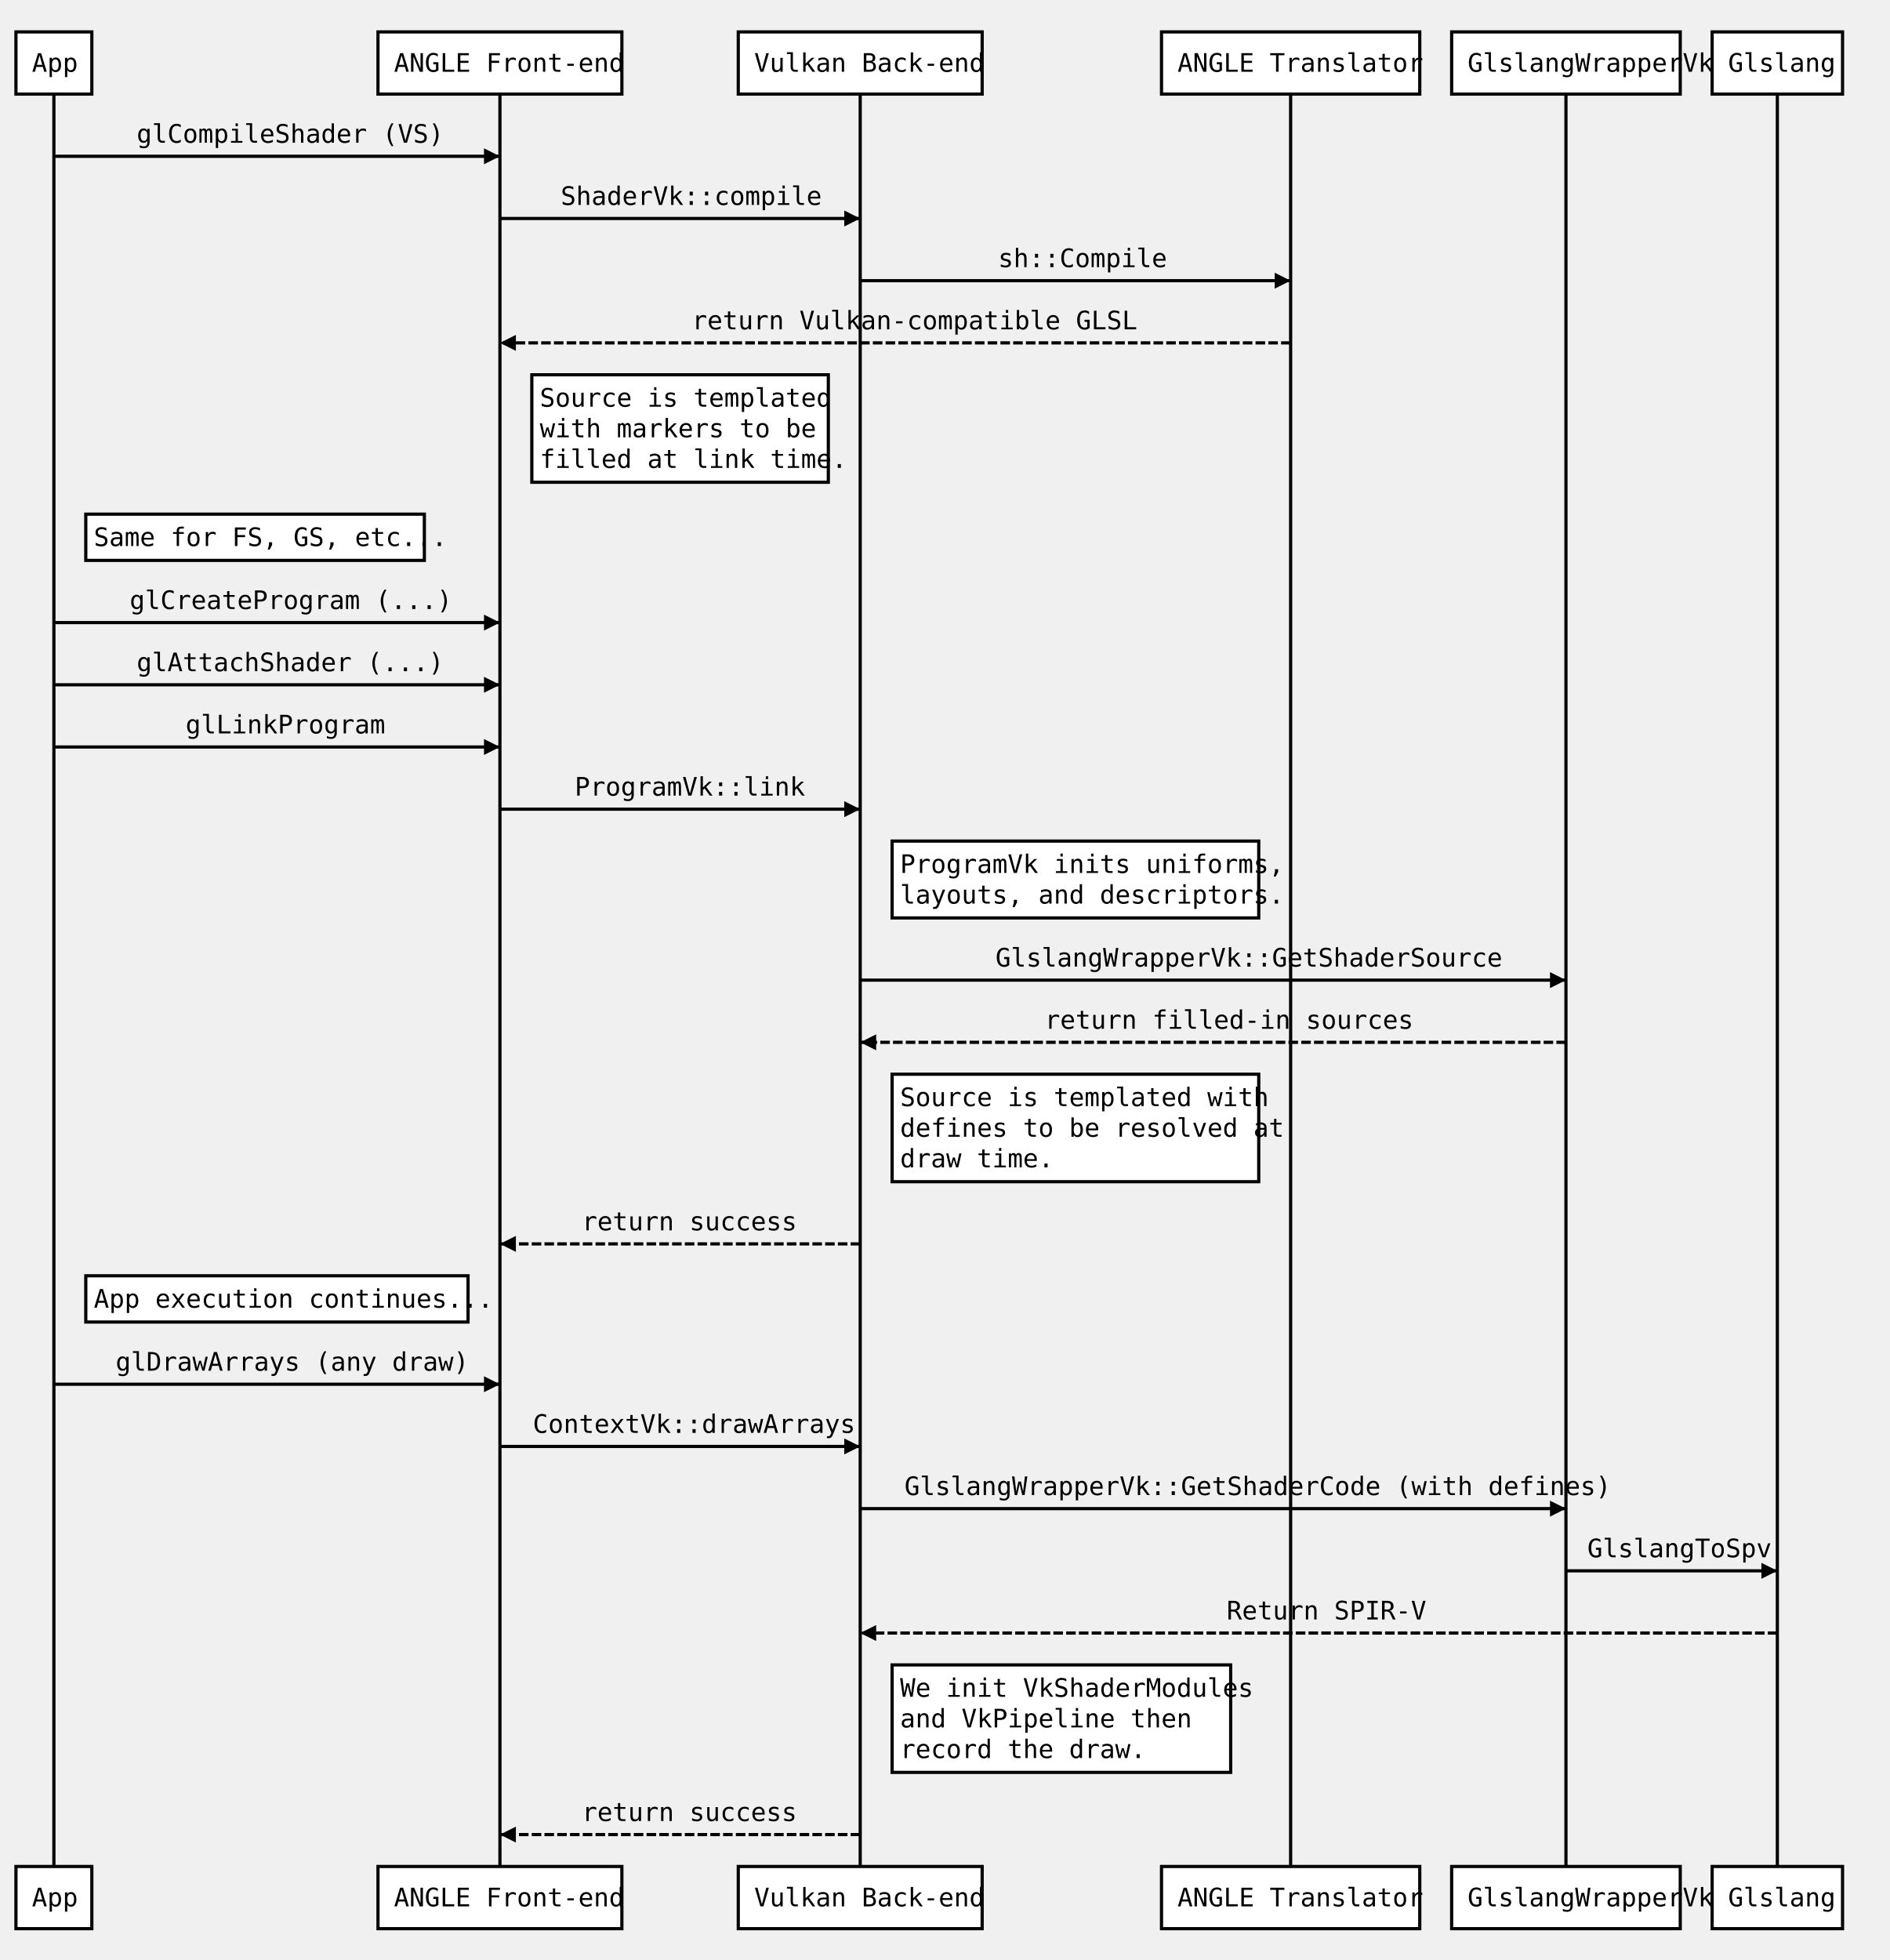
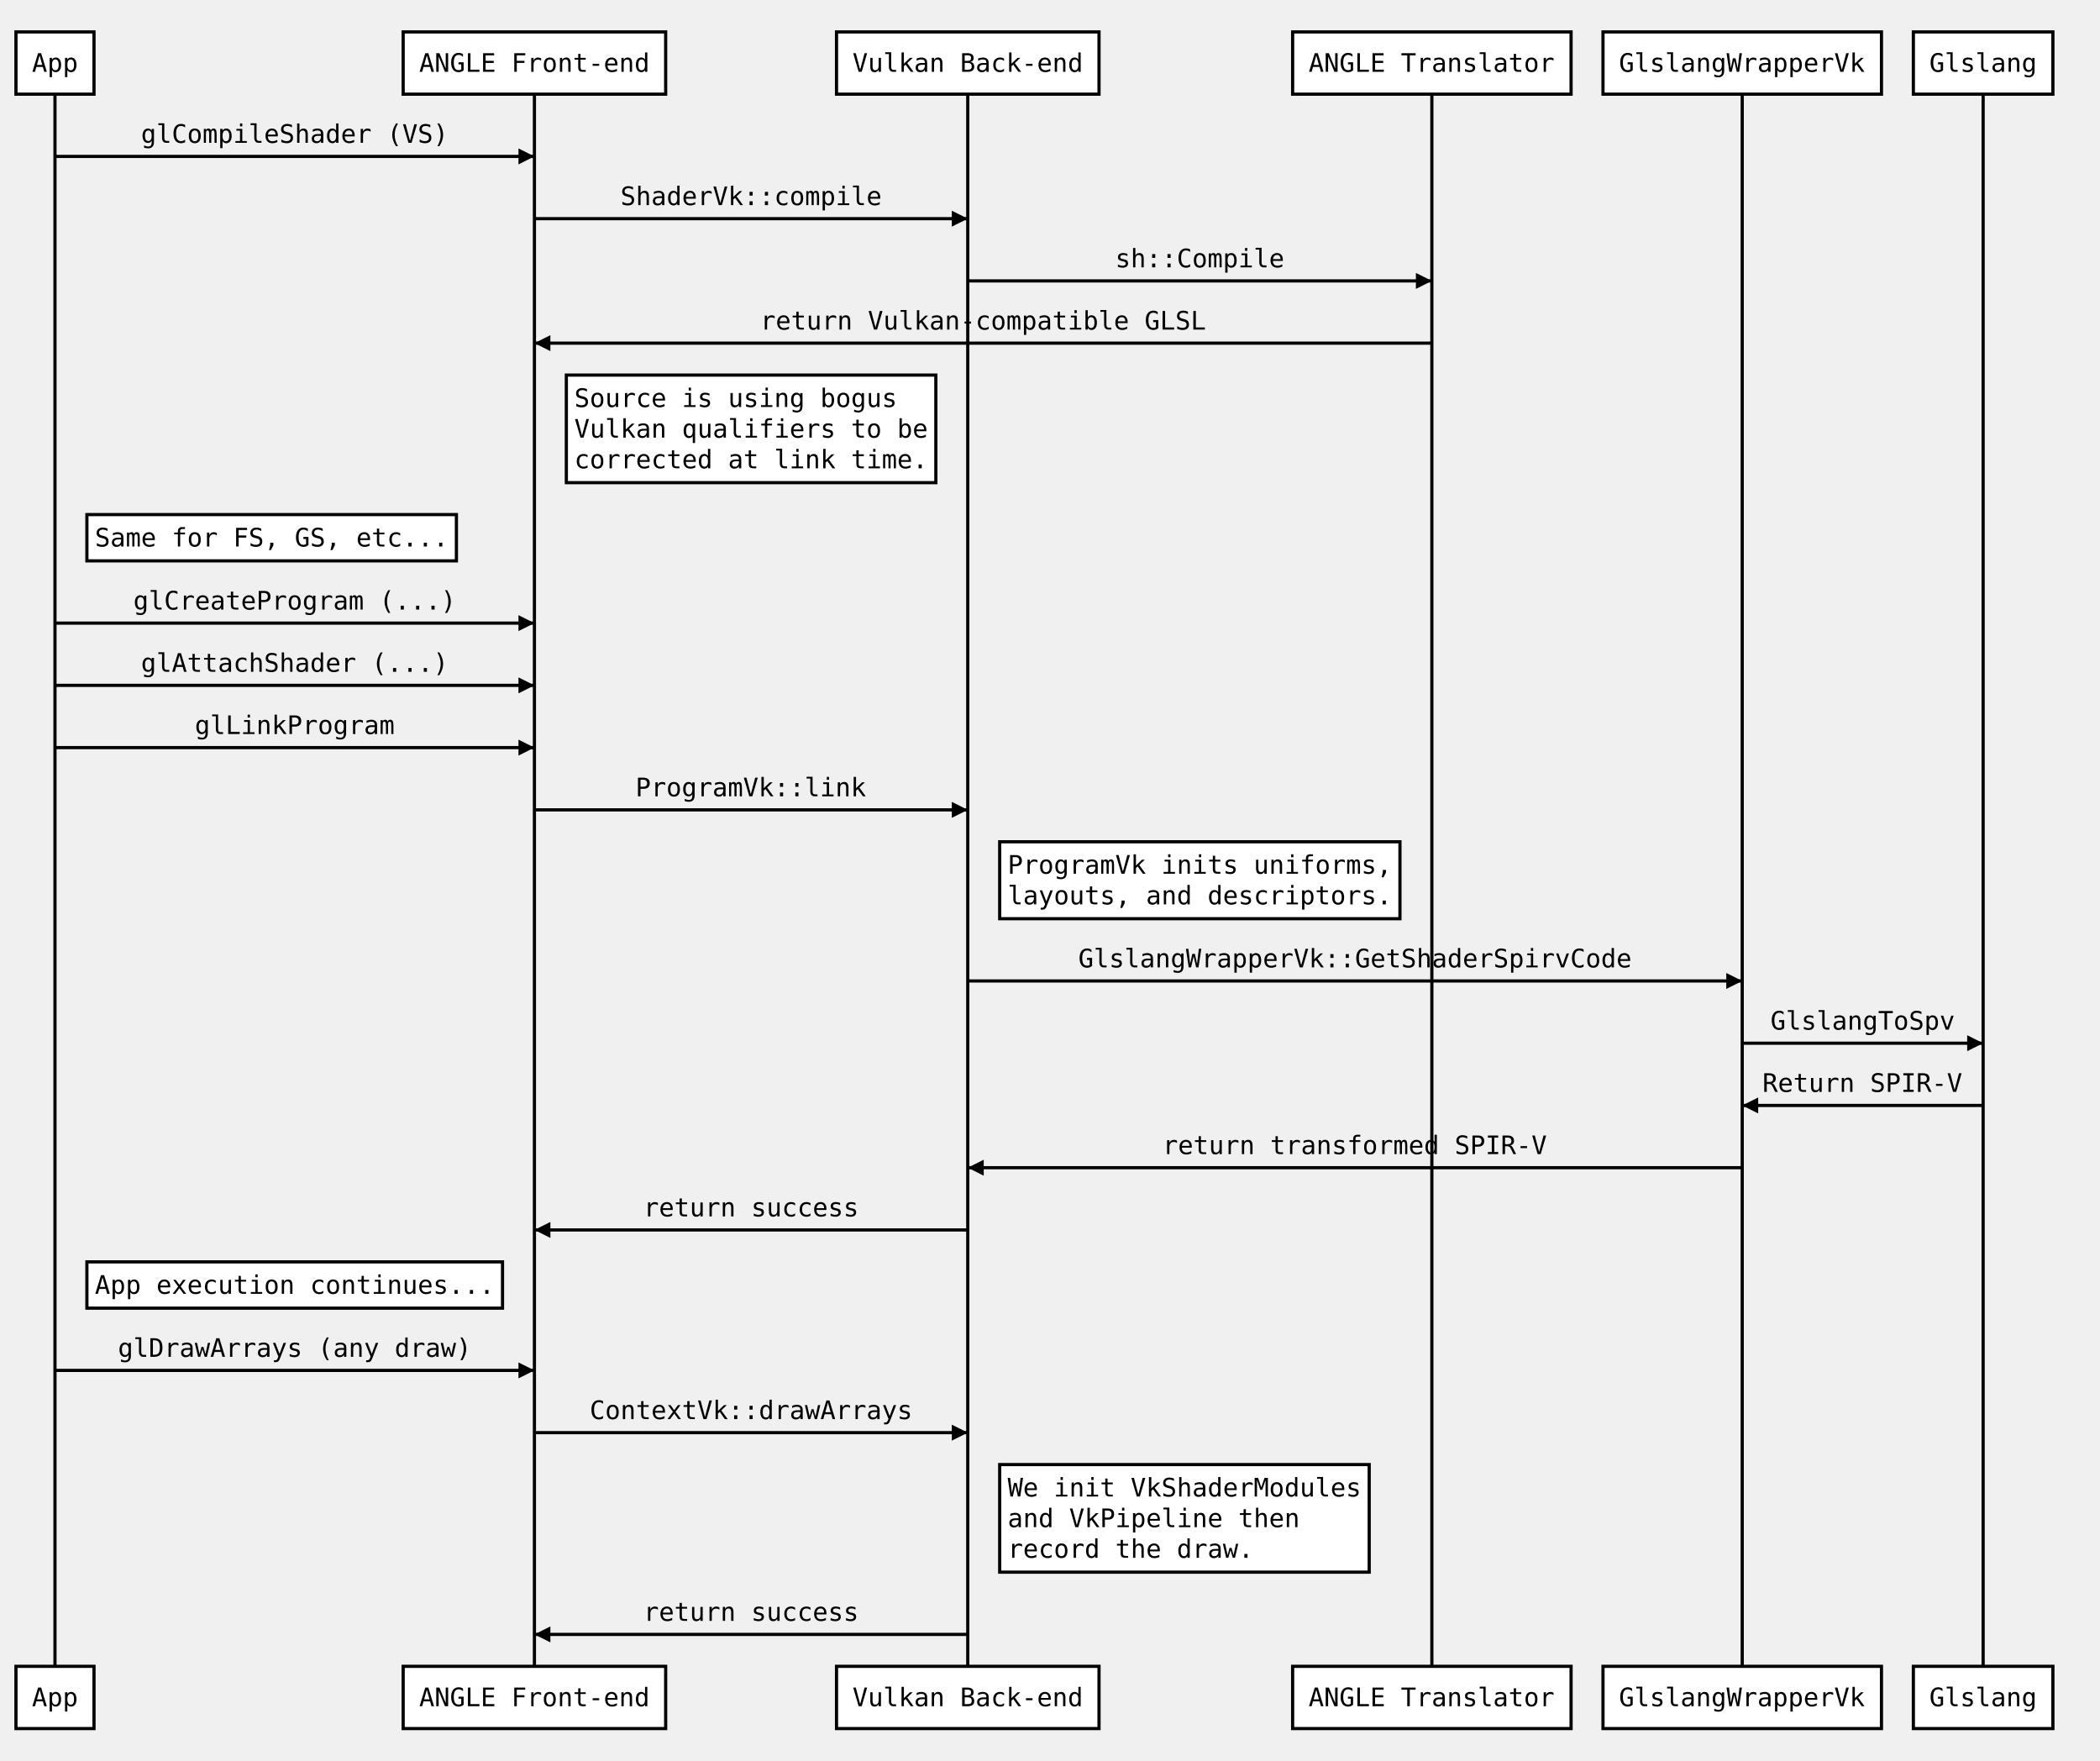
- <svg xmlns="http://www.w3.org/2000/svg" width="1185" height="1229">
+ <svg xmlns="http://www.w3.org/2000/svg" width="1316" height="1103">
  <source>participant App
participant "ANGLE Front-end"
participant "Vulkan Back-end"
participant "ANGLE Translator"
participant "GlslangWrapperVk"
participant "Glslang"

App-&gt;"ANGLE Front-end": glCompileShader (VS)
"ANGLE Front-end"-&gt;"Vulkan Back-end": ShaderVk::compile
"Vulkan Back-end"-&gt;"ANGLE Translator": sh::Compile
- "ANGLE Translator"--&gt;"ANGLE Front-end": return Vulkan-compatible GLSL
- 
- Note right of "ANGLE Front-end": Source is templated\nwith markers to be\nfilled at link time.
+ "ANGLE Translator"-&gt;"ANGLE Front-end": return Vulkan-compatible GLSL
+ 
+ Note right of "ANGLE Front-end": Source is using bogus\nVulkan qualifiers to be\ncorrected at link time.

Note right of App: Same for FS, GS, etc...

App-&gt;"ANGLE Front-end": glCreateProgram (...)
App-&gt;"ANGLE Front-end": glAttachShader (...)
App-&gt;"ANGLE Front-end": glLinkProgram
"ANGLE Front-end"-&gt;"Vulkan Back-end": ProgramVk::link

Note right of "Vulkan Back-end": ProgramVk inits uniforms,\nlayouts, and descriptors.

- "Vulkan Back-end"-&gt;GlslangWrapperVk: GlslangWrapperVk::GetShaderSource
- GlslangWrapperVk--&gt;"Vulkan Back-end": return filled-in sources
- 
- Note right of "Vulkan Back-end": Source is templated with\ndefines to be resolved at\ndraw time.
- 
- "Vulkan Back-end"--&gt;"ANGLE Front-end": return success
+ "Vulkan Back-end"-&gt;GlslangWrapperVk: GlslangWrapperVk::GetShaderSpirvCode
+ GlslangWrapperVk-&gt;Glslang: GlslangToSpv
+ Glslang-&gt;GlslangWrapperVk: Return SPIR-V
+ GlslangWrapperVk-&gt;"Vulkan Back-end": return transformed SPIR-V
+ "Vulkan Back-end"-&gt;"ANGLE Front-end": return success

Note right of App: App execution continues...

App-&gt;"ANGLE Front-end": glDrawArrays (any draw)
"ANGLE Front-end"-&gt;"Vulkan Back-end": ContextVk::drawArrays

- "Vulkan Back-end"-&gt;GlslangWrapperVk: GlslangWrapperVk::GetShaderCode (with defines)
- GlslangWrapperVk-&gt;Glslang: GlslangToSpv
- Glslang--&gt;"Vulkan Back-end": Return SPIR-V 
- 
Note right of "Vulkan Back-end": We init VkShaderModules\nand VkPipeline then\nrecord the draw.

- "Vulkan Back-end"--&gt;"ANGLE Front-end": return success
+ "Vulkan Back-end"-&gt;"ANGLE Front-end": return success
</source>
  <defs>
    <marker viewBox="0 0 5 5" markerWidth="5" markerHeight="5" orient="auto" refX="5" refY="2.5" id="markerArrowBlock">
      <path d="M 0 0 L 5 2.5 L 0 5 z" />
    </marker>
    <marker viewBox="0 0 9.6 16" markerWidth="4" markerHeight="16" orient="auto" refX="9.6" refY="8" id="markerArrowOpen">
      <path d="M 9.6,8 1.92,16 0,13.7 5.76,8 0,2.286 1.92,0 9.6,8 z" />
    </marker>
  </defs>
  <g class="title" />
  <g class="actor">
-     <rect x="10" y="20" width="47.594" height="39" stroke="#000000" fill="#ffffff" style="stroke-width: 2;" />
-     <text x="21" y="45" style="font-size: 16px; font-family: &quot;Andale Mono&quot;, monospace;">
+     <rect x="10" y="20" width="48.906" height="39" stroke="#000000" fill="#ffffff" style="stroke-width: 2; --darkreader-inline-fill:#eae7e1; --darkreader-inline-stroke:#000000;" data-darkreader-inline-fill="" data-darkreader-inline-stroke="" />
+     <text x="20" y="45" style="font-size: 16px; font-family: &quot;Andale Mono&quot;, monospace;">
      <tspan x="20">App</tspan>
    </text>
  </g>
  <g class="actor">
-     <rect x="10" y="1170.359" width="47.594" height="39" stroke="#000000" fill="#ffffff" style="stroke-width: 2;" />
-     <text x="21" y="1195.359" style="font-size: 16px; font-family: &quot;Andale Mono&quot;, monospace;">
+     <rect x="10" y="1044.016" width="48.906" height="39" stroke="#000000" fill="#ffffff" style="stroke-width: 2; --darkreader-inline-fill:#eae7e1; --darkreader-inline-stroke:#000000;" data-darkreader-inline-fill="" data-darkreader-inline-stroke="" />
+     <text x="20" y="1069.016" style="font-size: 16px; font-family: &quot;Andale Mono&quot;, monospace;">
      <tspan x="20">App</tspan>
    </text>
  </g>
-   <line x1="33.797" x2="33.797" y1="59" y2="1170.359" stroke="#000000" fill="none" style="stroke-width: 2;" />
-   <g class="actor">
-     <rect x="237.039" y="20" width="152.953" height="39" stroke="#000000" fill="#ffffff" style="stroke-width: 2;" />
-     <text x="248.039" y="45" style="font-size: 16px; font-family: &quot;Andale Mono&quot;, monospace;">
-       <tspan x="247.039">ANGLE Front-end</tspan>
-     </text>
-   </g>
-   <g class="actor">
-     <rect x="237.039" y="1170.359" width="152.953" height="39" stroke="#000000" fill="#ffffff" style="stroke-width: 2;" />
-     <text x="248.039" y="1195.359" style="font-size: 16px; font-family: &quot;Andale Mono&quot;, monospace;">
-       <tspan x="247.039">ANGLE Front-end</tspan>
-     </text>
-   </g>
-   <line x1="313.516" x2="313.516" y1="59" y2="1170.359" stroke="#000000" fill="none" style="stroke-width: 2;" />
-   <g class="actor">
-     <rect x="462.977" y="20" width="152.953" height="39" stroke="#000000" fill="#ffffff" style="stroke-width: 2;" />
-     <text x="473.977" y="45" style="font-size: 16px; font-family: &quot;Andale Mono&quot;, monospace;">
-       <tspan x="472.977">Vulkan Back-end</tspan>
-     </text>
-   </g>
-   <g class="actor">
-     <rect x="462.977" y="1170.359" width="152.953" height="39" stroke="#000000" fill="#ffffff" style="stroke-width: 2;" />
-     <text x="473.977" y="1195.359" style="font-size: 16px; font-family: &quot;Andale Mono&quot;, monospace;">
-       <tspan x="472.977">Vulkan Back-end</tspan>
-     </text>
-   </g>
-   <line x1="539.453" x2="539.453" y1="59" y2="1170.359" stroke="#000000" fill="none" style="stroke-width: 2;" />
-   <g class="actor">
-     <rect x="728.398" y="20" width="161.953" height="39" stroke="#000000" fill="#ffffff" style="stroke-width: 2;" />
-     <text x="739.398" y="45" style="font-size: 16px; font-family: &quot;Andale Mono&quot;, monospace;">
-       <tspan x="738.398">ANGLE Translator</tspan>
-     </text>
-   </g>
-   <g class="actor">
-     <rect x="728.398" y="1170.359" width="161.953" height="39" stroke="#000000" fill="#ffffff" style="stroke-width: 2;" />
-     <text x="739.398" y="1195.359" style="font-size: 16px; font-family: &quot;Andale Mono&quot;, monospace;">
-       <tspan x="738.398">ANGLE Translator</tspan>
-     </text>
-   </g>
-   <line x1="809.375" x2="809.375" y1="59" y2="1170.359" stroke="#000000" fill="none" style="stroke-width: 2;" />
-   <g class="actor">
-     <rect x="910.352" y="20" width="143.359" height="39" stroke="#000000" fill="#ffffff" style="stroke-width: 2;" />
-     <text x="920.352" y="45" style="font-size: 16px; font-family: &quot;Andale Mono&quot;, monospace;">
-       <tspan x="920.352">GlslangWrapperVk</tspan>
-     </text>
-   </g>
-   <g class="actor">
-     <rect x="910.352" y="1170.359" width="143.359" height="39" stroke="#000000" fill="#ffffff" style="stroke-width: 2;" />
-     <text x="920.352" y="1195.359" style="font-size: 16px; font-family: &quot;Andale Mono&quot;, monospace;">
-       <tspan x="920.352">GlslangWrapperVk</tspan>
-     </text>
-   </g>
-   <line x1="982.031" x2="982.031" y1="59" y2="1170.359" stroke="#000000" fill="none" style="stroke-width: 2;" />
-   <g class="actor">
-     <rect x="1073.711" y="20" width="81.781" height="39" stroke="#000000" fill="#ffffff" style="stroke-width: 2;" />
-     <text x="1083.711" y="45" style="font-size: 16px; font-family: &quot;Andale Mono&quot;, monospace;">
-       <tspan x="1083.711">Glslang</tspan>
-     </text>
-   </g>
-   <g class="actor">
-     <rect x="1073.711" y="1170.359" width="81.781" height="39" stroke="#000000" fill="#ffffff" style="stroke-width: 2;" />
-     <text x="1083.711" y="1195.359" style="font-size: 16px; font-family: &quot;Andale Mono&quot;, monospace;">
-       <tspan x="1083.711">Glslang</tspan>
-     </text>
-   </g>
-   <line x1="1114.602" x2="1114.602" y1="59" y2="1170.359" stroke="#000000" fill="none" style="stroke-width: 2;" />
-   <g class="signal">
-     <text x="85.688" y="89.5" style="font-size: 16px; font-family: &quot;Andale Mono&quot;, monospace;">
-       <tspan x="85.688">glCompileShader (VS)</tspan>
-     </text>
-     <line x1="33.797" x2="313.516" y1="98" y2="98" stroke="#000000" fill="none" style="stroke-width: 2; marker-end: url(&quot;#markerArrowBlock&quot;);" />
-   </g>
-   <g class="signal">
-     <text x="351.609" y="128.5" style="font-size: 16px; font-family: &quot;Andale Mono&quot;, monospace;">
-       <tspan x="351.609">ShaderVk::compile</tspan>
-     </text>
-     <line x1="313.516" x2="539.453" y1="137" y2="137" stroke="#000000" fill="none" style="stroke-width: 2; marker-end: url(&quot;#markerArrowBlock&quot;);" />
-   </g>
-   <g class="signal">
-     <text x="625.93" y="167.5" style="font-size: 16px; font-family: &quot;Andale Mono&quot;, monospace;">
-       <tspan x="625.93">sh::Compile</tspan>
-     </text>
-     <line x1="539.453" x2="809.375" y1="176" y2="176" stroke="#000000" fill="none" style="stroke-width: 2; marker-end: url(&quot;#markerArrowBlock&quot;);" />
-   </g>
-   <g class="signal">
-     <text x="433.891" y="206.5" style="font-size: 16px; font-family: &quot;Andale Mono&quot;, monospace;">
-       <tspan x="433.891">return Vulkan-compatible GLSL</tspan>
-     </text>
-     <line x1="809.375" x2="313.516" y1="215" y2="215" stroke="#000000" fill="none" style="stroke-width: 2; stroke-dasharray: 6, 2; marker-end: url(&quot;#markerArrowBlock&quot;);" />
-   </g>
-   <g class="note">
-     <rect x="333.516" y="235" width="185.938" height="67.391" stroke="#000000" fill="#ffffff" style="stroke-width: 2;" />
-     <text x="338.516" y="255" style="font-size: 16px; font-family: &quot;Andale Mono&quot;, monospace;">
-       <tspan x="338.516">Source is templated</tspan>
-       <tspan dy="1.2em" x="338.516">with markers to be</tspan>
-       <tspan dy="1.2em" x="338.516">filled at link time.</tspan>
-     </text>
-   </g>
-   <g class="note">
-     <rect x="53.797" y="322.391" width="212.328" height="29" stroke="#000000" fill="#ffffff" style="stroke-width: 2;" />
-     <text x="58.797" y="342.391" style="font-size: 16px; font-family: &quot;Andale Mono&quot;, monospace;">
-       <tspan x="58.797">Same for FS, GS, etc...</tspan>
-     </text>
-   </g>
-   <g class="signal">
-     <text x="81.289" y="381.891" style="font-size: 16px; font-family: &quot;Andale Mono&quot;, monospace;">
-       <tspan x="81.289">glCreateProgram (...)</tspan>
-     </text>
-     <line x1="33.797" x2="313.516" y1="390.391" y2="390.391" stroke="#000000" fill="none" style="stroke-width: 2; marker-end: url(&quot;#markerArrowBlock&quot;);" />
-   </g>
-   <g class="signal">
-     <text x="85.688" y="420.891" style="font-size: 16px; font-family: &quot;Andale Mono&quot;, monospace;">
-       <tspan x="85.688">glAttachShader (...)</tspan>
-     </text>
-     <line x1="33.797" x2="313.516" y1="429.391" y2="429.391" stroke="#000000" fill="none" style="stroke-width: 2; marker-end: url(&quot;#markerArrowBlock&quot;);" />
-   </g>
-   <g class="signal">
-     <text x="116.375" y="459.891" style="font-size: 16px; font-family: &quot;Andale Mono&quot;, monospace;">
-       <tspan x="116.375">glLinkProgram</tspan>
-     </text>
-     <line x1="33.797" x2="313.516" y1="468.391" y2="468.391" stroke="#000000" fill="none" style="stroke-width: 2; marker-end: url(&quot;#markerArrowBlock&quot;);" />
-   </g>
-   <g class="signal">
-     <text x="360.406" y="498.891" style="font-size: 16px; font-family: &quot;Andale Mono&quot;, monospace;">
-       <tspan x="360.406">ProgramVk::link</tspan>
-     </text>
-     <line x1="313.516" x2="539.453" y1="507.391" y2="507.391" stroke="#000000" fill="none" style="stroke-width: 2; marker-end: url(&quot;#markerArrowBlock&quot;);" />
-   </g>
-   <g class="note">
-     <rect x="559.453" y="527.391" width="229.922" height="48.188" stroke="#000000" fill="#ffffff" style="stroke-width: 2;" />
-     <text x="564.453" y="547.391" style="font-size: 16px; font-family: &quot;Andale Mono&quot;, monospace;">
-       <tspan x="564.453">ProgramVk inits uniforms,</tspan>
-       <tspan dy="1.2em" x="564.453">layouts, and descriptors.</tspan>
-     </text>
-   </g>
-   <g class="signal">
-     <text x="624.289" y="606.078" style="font-size: 16px; font-family: &quot;Andale Mono&quot;, monospace;">
-       <tspan x="624.289">GlslangWrapperVk::GetShaderSource</tspan>
-     </text>
-     <line x1="539.453" x2="982.031" y1="614.578" y2="614.578" stroke="#000000" fill="none" style="stroke-width: 2; marker-end: url(&quot;#markerArrowBlock&quot;);" />
-   </g>
-   <g class="signal">
-     <text x="655.18" y="645.078" style="font-size: 16px; font-family: &quot;Andale Mono&quot;, monospace;">
-       <tspan x="655.18">return filled-in sources</tspan>
-     </text>
-     <line x1="982.031" x2="539.453" y1="653.578" y2="653.578" stroke="#000000" fill="none" style="stroke-width: 2; stroke-dasharray: 6, 2; marker-end: url(&quot;#markerArrowBlock&quot;);" />
-   </g>
-   <g class="note">
-     <rect x="559.453" y="673.578" width="229.922" height="67.391" stroke="#000000" fill="#ffffff" style="stroke-width: 2;" />
-     <text x="564.453" y="693.578" style="font-size: 16px; font-family: &quot;Andale Mono&quot;, monospace;">
-       <tspan x="564.453">Source is templated with</tspan>
-       <tspan dy="1.2em" x="564.453">defines to be resolved at</tspan>
-       <tspan dy="1.2em" x="564.453">draw time.</tspan>
-     </text>
-   </g>
-   <g class="signal">
-     <text x="364.906" y="771.469" style="font-size: 16px; font-family: &quot;Andale Mono&quot;, monospace;">
-       <tspan x="364.906">return success</tspan>
-     </text>
-     <line x1="539.453" x2="313.516" y1="779.969" y2="779.969" stroke="#000000" fill="none" style="stroke-width: 2; stroke-dasharray: 6, 2; marker-end: url(&quot;#markerArrowBlock&quot;);" />
-   </g>
-   <g class="note">
-     <rect x="53.797" y="799.969" width="239.719" height="29" stroke="#000000" fill="#ffffff" style="stroke-width: 2;" />
-     <text x="59.797" y="819.969" style="font-size: 16px; font-family: &quot;Andale Mono&quot;, monospace;">
-       <tspan x="58.797">App execution continues...</tspan>
-     </text>
-   </g>
-   <g class="signal">
-     <text x="72.492" y="859.469" style="font-size: 16px; font-family: &quot;Andale Mono&quot;, monospace;">
-       <tspan x="72.492">glDrawArrays (any draw)</tspan>
-     </text>
-     <line x1="33.797" x2="313.516" y1="867.969" y2="867.969" stroke="#000000" fill="none" style="stroke-width: 2; marker-end: url(&quot;#markerArrowBlock&quot;);" />
-   </g>
-   <g class="signal">
-     <text x="334.117" y="898.469" style="font-size: 16px; font-family: &quot;Andale Mono&quot;, monospace;">
-       <tspan x="334.117">ContextVk::drawArrays</tspan>
-     </text>
-     <line x1="313.516" x2="539.453" y1="906.969" y2="906.969" stroke="#000000" fill="none" style="stroke-width: 2; marker-end: url(&quot;#markerArrowBlock&quot;);" />
-   </g>
-   <g class="signal">
-     <text x="567.211" y="937.469" style="font-size: 16px; font-family: &quot;Andale Mono&quot;, monospace;">
-       <tspan x="567.211">GlslangWrapperVk::GetShaderCode (with defines)</tspan>
-     </text>
-     <line x1="539.453" x2="982.031" y1="945.969" y2="945.969" stroke="#000000" fill="none" style="stroke-width: 2; marker-end: url(&quot;#markerArrowBlock&quot;);" />
-   </g>
-   <g class="signal">
-     <text x="995.434" y="976.469" style="font-size: 16px; font-family: &quot;Andale Mono&quot;, monospace;">
-       <tspan x="995.434">GlslangToSpv</tspan>
-     </text>
-     <line x1="982.031" x2="1114.602" y1="984.969" y2="984.969" stroke="#000000" fill="none" style="stroke-width: 2; marker-end: url(&quot;#markerArrowBlock&quot;);" />
-   </g>
-   <g class="signal">
-     <text x="769.246" y="1015.469" style="font-size: 16px; font-family: &quot;Andale Mono&quot;, monospace;">
-       <tspan x="769.246">Return SPIR-V</tspan>
-     </text>
-     <line x1="1114.602" x2="539.453" y1="1023.969" y2="1023.969" stroke="#000000" fill="none" style="stroke-width: 2; stroke-dasharray: 6, 2; marker-end: url(&quot;#markerArrowBlock&quot;);" />
-   </g>
-   <g class="note">
-     <rect x="559.453" y="1043.969" width="212.328" height="67.391" stroke="#000000" fill="#ffffff" style="stroke-width: 2;" />
-     <text x="564.453" y="1063.969" style="font-size: 16px; font-family: &quot;Andale Mono&quot;, monospace;">
-       <tspan x="564.453">We init VkShaderModules</tspan>
-       <tspan dy="1.2em" x="564.453">and VkPipeline then</tspan>
-       <tspan dy="1.2em" x="564.453">record the draw.</tspan>
-     </text>
-   </g>
-   <g class="signal">
-     <text x="364.906" y="1141.859" style="font-size: 16px; font-family: &quot;Andale Mono&quot;, monospace;">
-       <tspan x="364.906">return success</tspan>
-     </text>
-     <line x1="539.453" x2="313.516" y1="1150.359" y2="1150.359" stroke="#000000" fill="none" style="stroke-width: 2; stroke-dasharray: 6, 2; marker-end: url(&quot;#markerArrowBlock&quot;);" />
+   <line x1="34.453" x2="34.453" y1="59" y2="1044.016" stroke="#000000" fill="none" style="stroke-width: 2; --darkreader-inline-fill:none; --darkreader-inline-stroke:#000000;" data-darkreader-inline-fill="" data-darkreader-inline-stroke="" />
+   <g class="actor">
+     <rect x="252.656" y="20" width="164.5" height="39" stroke="#000000" fill="#ffffff" style="stroke-width: 2; --darkreader-inline-fill:#eae7e1; --darkreader-inline-stroke:#000000;" data-darkreader-inline-fill="" data-darkreader-inline-stroke="" />
+     <text x="262.656" y="45" style="font-size: 16px; font-family: &quot;Andale Mono&quot;, monospace;">
+       <tspan x="262.656">ANGLE Front-end</tspan>
+     </text>
+   </g>
+   <g class="actor">
+     <rect x="252.656" y="1044.016" width="164.5" height="39" stroke="#000000" fill="#ffffff" style="stroke-width: 2; --darkreader-inline-fill:#eae7e1; --darkreader-inline-stroke:#000000;" data-darkreader-inline-fill="" data-darkreader-inline-stroke="" />
+     <text x="262.656" y="1069.016" style="font-size: 16px; font-family: &quot;Andale Mono&quot;, monospace;">
+       <tspan x="262.656">ANGLE Front-end</tspan>
+     </text>
+   </g>
+   <line x1="334.906" x2="334.906" y1="59" y2="1044.016" stroke="#000000" fill="none" style="stroke-width: 2; --darkreader-inline-fill:none; --darkreader-inline-stroke:#000000;" data-darkreader-inline-fill="" data-darkreader-inline-stroke="" />
+   <g class="actor">
+     <rect x="524.219" y="20" width="164.5" height="39" stroke="#000000" fill="#ffffff" style="stroke-width: 2; --darkreader-inline-fill:#eae7e1; --darkreader-inline-stroke:#000000;" data-darkreader-inline-fill="" data-darkreader-inline-stroke="" />
+     <text x="534.219" y="45" style="font-size: 16px; font-family: &quot;Andale Mono&quot;, monospace;">
+       <tspan x="534.219">Vulkan Back-end</tspan>
+     </text>
+   </g>
+   <g class="actor">
+     <rect x="524.219" y="1044.016" width="164.5" height="39" stroke="#000000" fill="#ffffff" style="stroke-width: 2; --darkreader-inline-fill:#eae7e1; --darkreader-inline-stroke:#000000;" data-darkreader-inline-fill="" data-darkreader-inline-stroke="" />
+     <text x="534.219" y="1069.016" style="font-size: 16px; font-family: &quot;Andale Mono&quot;, monospace;">
+       <tspan x="534.219">Vulkan Back-end</tspan>
+     </text>
+   </g>
+   <line x1="606.469" x2="606.469" y1="59" y2="1044.016" stroke="#000000" fill="none" style="stroke-width: 2; --darkreader-inline-fill:none; --darkreader-inline-stroke:#000000;" data-darkreader-inline-fill="" data-darkreader-inline-stroke="" />
+   <g class="actor">
+     <rect x="810.047" y="20" width="174.5" height="39" stroke="#000000" fill="#ffffff" style="stroke-width: 2; --darkreader-inline-fill:#eae7e1; --darkreader-inline-stroke:#000000;" data-darkreader-inline-fill="" data-darkreader-inline-stroke="" />
+     <text x="820.047" y="45" style="font-size: 16px; font-family: &quot;Andale Mono&quot;, monospace;">
+       <tspan x="820.047">ANGLE Translator</tspan>
+     </text>
+   </g>
+   <g class="actor">
+     <rect x="810.047" y="1044.016" width="174.5" height="39" stroke="#000000" fill="#ffffff" style="stroke-width: 2; --darkreader-inline-fill:#eae7e1; --darkreader-inline-stroke:#000000;" data-darkreader-inline-fill="" data-darkreader-inline-stroke="" />
+     <text x="820.047" y="1069.016" style="font-size: 16px; font-family: &quot;Andale Mono&quot;, monospace;">
+       <tspan x="820.047">ANGLE Translator</tspan>
+     </text>
+   </g>
+   <line x1="897.297" x2="897.297" y1="59" y2="1044.016" stroke="#000000" fill="none" style="stroke-width: 2; --darkreader-inline-fill:none; --darkreader-inline-stroke:#000000;" data-darkreader-inline-fill="" data-darkreader-inline-stroke="" />
+   <g class="actor">
+     <rect x="1004.547" y="20" width="174.5" height="39" stroke="#000000" fill="#ffffff" style="stroke-width: 2; --darkreader-inline-fill:#eae7e1; --darkreader-inline-stroke:#000000;" data-darkreader-inline-fill="" data-darkreader-inline-stroke="" />
+     <text x="1014.547" y="45" style="font-size: 16px; font-family: &quot;Andale Mono&quot;, monospace;">
+       <tspan x="1014.547">GlslangWrapperVk</tspan>
+     </text>
+   </g>
+   <g class="actor">
+     <rect x="1004.547" y="1044.016" width="174.5" height="39" stroke="#000000" fill="#ffffff" style="stroke-width: 2; --darkreader-inline-fill:#eae7e1; --darkreader-inline-stroke:#000000;" data-darkreader-inline-fill="" data-darkreader-inline-stroke="" />
+     <text x="1014.547" y="1069.016" style="font-size: 16px; font-family: &quot;Andale Mono&quot;, monospace;">
+       <tspan x="1014.547">GlslangWrapperVk</tspan>
+     </text>
+   </g>
+   <line x1="1091.797" x2="1091.797" y1="59" y2="1044.016" stroke="#000000" fill="none" style="stroke-width: 2; --darkreader-inline-fill:none; --darkreader-inline-stroke:#000000;" data-darkreader-inline-fill="" data-darkreader-inline-stroke="" />
+   <g class="actor">
+     <rect x="1199.047" y="20" width="87.438" height="39" stroke="#000000" fill="#ffffff" style="stroke-width: 2; --darkreader-inline-fill:#eae7e1; --darkreader-inline-stroke:#000000;" data-darkreader-inline-fill="" data-darkreader-inline-stroke="" />
+     <text x="1209.047" y="45" style="font-size: 16px; font-family: &quot;Andale Mono&quot;, monospace;">
+       <tspan x="1209.047">Glslang</tspan>
+     </text>
+   </g>
+   <g class="actor">
+     <rect x="1199.047" y="1044.016" width="87.438" height="39" stroke="#000000" fill="#ffffff" style="stroke-width: 2; --darkreader-inline-fill:#eae7e1; --darkreader-inline-stroke:#000000;" data-darkreader-inline-fill="" data-darkreader-inline-stroke="" />
+     <text x="1209.047" y="1069.016" style="font-size: 16px; font-family: &quot;Andale Mono&quot;, monospace;">
+       <tspan x="1209.047">Glslang</tspan>
+     </text>
+   </g>
+   <line x1="1242.766" x2="1242.766" y1="59" y2="1044.016" stroke="#000000" fill="none" style="stroke-width: 2; --darkreader-inline-fill:none; --darkreader-inline-stroke:#000000;" data-darkreader-inline-fill="" data-darkreader-inline-stroke="" />
+   <g class="signal">
+     <text x="88.352" y="89.5" style="font-size: 16px; font-family: &quot;Andale Mono&quot;, monospace;">
+       <tspan x="88.352">glCompileShader (VS)</tspan>
+     </text>
+     <line x1="34.453" x2="334.906" y1="98" y2="98" stroke="#000000" fill="none" style="stroke-width: 2; marker-end: url(&quot;#markerArrowBlock&quot;); --darkreader-inline-fill:none; --darkreader-inline-stroke:#000000;" data-darkreader-inline-fill="" data-darkreader-inline-stroke="" />
+   </g>
+   <g class="signal">
+     <text x="388.805" y="128.5" style="font-size: 16px; font-family: &quot;Andale Mono&quot;, monospace;">
+       <tspan x="388.805">ShaderVk::compile</tspan>
+     </text>
+     <line x1="334.906" x2="606.469" y1="137" y2="137" stroke="#000000" fill="none" style="stroke-width: 2; marker-end: url(&quot;#markerArrowBlock&quot;); --darkreader-inline-fill:none; --darkreader-inline-stroke:#000000;" data-darkreader-inline-fill="" data-darkreader-inline-stroke="" />
+   </g>
+   <g class="signal">
+     <text x="698.898" y="167.5" style="font-size: 16px; font-family: &quot;Andale Mono&quot;, monospace;">
+       <tspan x="698.898">sh::Compile</tspan>
+     </text>
+     <line x1="606.469" x2="897.297" y1="176" y2="176" stroke="#000000" fill="none" style="stroke-width: 2; marker-end: url(&quot;#markerArrowBlock&quot;); --darkreader-inline-fill:none; --darkreader-inline-stroke:#000000;" data-darkreader-inline-fill="" data-darkreader-inline-stroke="" />
+   </g>
+   <g class="signal">
+     <text x="476.422" y="206.5" style="font-size: 16px; font-family: &quot;Andale Mono&quot;, monospace;">
+       <tspan x="476.422">return Vulkan-compatible GLSL</tspan>
+     </text>
+     <line x1="897.297" x2="334.906" y1="215" y2="215" stroke="#000000" fill="none" style="stroke-width: 2; marker-end: url(&quot;#markerArrowBlock&quot;); --darkreader-inline-fill:none; --darkreader-inline-stroke:#000000;" data-darkreader-inline-fill="" data-darkreader-inline-stroke="" />
+   </g>
+   <g class="note">
+     <rect x="354.906" y="235" width="231.562" height="67.406" stroke="#000000" fill="#ffffff" style="stroke-width: 2; --darkreader-inline-fill:#eae7e1; --darkreader-inline-stroke:#000000;" data-darkreader-inline-fill="" data-darkreader-inline-stroke="" />
+     <text x="359.906" y="255" style="font-size: 16px; font-family: &quot;Andale Mono&quot;, monospace;">
+       <tspan x="359.906">Source is using bogus</tspan>
+       <tspan dy="1.2em" x="359.906">Vulkan qualifiers to be</tspan>
+       <tspan dy="1.2em" x="359.906">corrected at link time.</tspan>
+     </text>
+   </g>
+   <g class="note">
+     <rect x="54.453" y="322.406" width="231.562" height="29" stroke="#000000" fill="#ffffff" style="stroke-width: 2; --darkreader-inline-fill:#eae7e1; --darkreader-inline-stroke:#000000;" data-darkreader-inline-fill="" data-darkreader-inline-stroke="" />
+     <text x="59.453" y="342.406" style="font-size: 16px; font-family: &quot;Andale Mono&quot;, monospace;">
+       <tspan x="59.453">Same for FS, GS, etc...</tspan>
+     </text>
+   </g>
+   <g class="signal">
+     <text x="83.531" y="381.906" style="font-size: 16px; font-family: &quot;Andale Mono&quot;, monospace;">
+       <tspan x="83.531">glCreateProgram (...)</tspan>
+     </text>
+     <line x1="34.453" x2="334.906" y1="390.406" y2="390.406" stroke="#000000" fill="none" style="stroke-width: 2; marker-end: url(&quot;#markerArrowBlock&quot;); --darkreader-inline-fill:none; --darkreader-inline-stroke:#000000;" data-darkreader-inline-fill="" data-darkreader-inline-stroke="" />
+   </g>
+   <g class="signal">
+     <text x="88.352" y="420.906" style="font-size: 16px; font-family: &quot;Andale Mono&quot;, monospace;">
+       <tspan x="88.352">glAttachShader (...)</tspan>
+     </text>
+     <line x1="34.453" x2="334.906" y1="429.406" y2="429.406" stroke="#000000" fill="none" style="stroke-width: 2; marker-end: url(&quot;#markerArrowBlock&quot;); --darkreader-inline-fill:none; --darkreader-inline-stroke:#000000;" data-darkreader-inline-fill="" data-darkreader-inline-stroke="" />
+   </g>
+   <g class="signal">
+     <text x="122.062" y="459.906" style="font-size: 16px; font-family: &quot;Andale Mono&quot;, monospace;">
+       <tspan x="122.062">glLinkProgram</tspan>
+     </text>
+     <line x1="34.453" x2="334.906" y1="468.406" y2="468.406" stroke="#000000" fill="none" style="stroke-width: 2; marker-end: url(&quot;#markerArrowBlock&quot;); --darkreader-inline-fill:none; --darkreader-inline-stroke:#000000;" data-darkreader-inline-fill="" data-darkreader-inline-stroke="" />
+   </g>
+   <g class="signal">
+     <text x="398.258" y="498.906" style="font-size: 16px; font-family: &quot;Andale Mono&quot;, monospace;">
+       <tspan x="398.258">ProgramVk::link</tspan>
+     </text>
+     <line x1="334.906" x2="606.469" y1="507.406" y2="507.406" stroke="#000000" fill="none" style="stroke-width: 2; marker-end: url(&quot;#markerArrowBlock&quot;); --darkreader-inline-fill:none; --darkreader-inline-stroke:#000000;" data-darkreader-inline-fill="" data-darkreader-inline-stroke="" />
+   </g>
+   <g class="note">
+     <rect x="626.469" y="527.406" width="250.828" height="48.203" stroke="#000000" fill="#ffffff" style="stroke-width: 2; --darkreader-inline-fill:#eae7e1; --darkreader-inline-stroke:#000000;" data-darkreader-inline-fill="" data-darkreader-inline-stroke="" />
+     <text x="631.469" y="547.406" style="font-size: 16px; font-family: &quot;Andale Mono&quot;, monospace;">
+       <tspan x="631.469">ProgramVk inits uniforms,</tspan>
+       <tspan dy="1.2em" x="631.469">layouts, and descriptors.</tspan>
+     </text>
+   </g>
+   <g class="signal">
+     <text x="675.742" y="606.109" style="font-size: 16px; font-family: &quot;Andale Mono&quot;, monospace;">
+       <tspan x="675.742">GlslangWrapperVk::GetShaderSpirvCode</tspan>
+     </text>
+     <line x1="606.469" x2="1091.797" y1="614.609" y2="614.609" stroke="#000000" fill="none" style="stroke-width: 2; marker-end: url(&quot;#markerArrowBlock&quot;); --darkreader-inline-fill:none; --darkreader-inline-stroke:#000000;" data-darkreader-inline-fill="" data-darkreader-inline-stroke="" />
+   </g>
+   <g class="signal">
+     <text x="1109.484" y="645.109" style="font-size: 16px; font-family: &quot;Andale Mono&quot;, monospace;">
+       <tspan x="1109.484">GlslangToSpv</tspan>
+     </text>
+     <line x1="1091.797" x2="1242.766" y1="653.609" y2="653.609" stroke="#000000" fill="none" style="stroke-width: 2; marker-end: url(&quot;#markerArrowBlock&quot;); --darkreader-inline-fill:none; --darkreader-inline-stroke:#000000;" data-darkreader-inline-fill="" data-darkreader-inline-stroke="" />
+   </g>
+   <g class="signal">
+     <text x="1104.484" y="684.109" style="font-size: 16px; font-family: &quot;Andale Mono&quot;, monospace;">
+       <tspan x="1104.484">Return SPIR-V</tspan>
+     </text>
+     <line x1="1242.766" x2="1091.797" y1="692.609" y2="692.609" stroke="#000000" fill="none" style="stroke-width: 2; marker-end: url(&quot;#markerArrowBlock&quot;); --darkreader-inline-fill:none; --darkreader-inline-stroke:#000000;" data-darkreader-inline-fill="" data-darkreader-inline-stroke="" />
+   </g>
+   <g class="signal">
+     <text x="728.539" y="723.109" style="font-size: 16px; font-family: &quot;Andale Mono&quot;, monospace;">
+       <tspan x="728.539">return transformed SPIR-V</tspan>
+     </text>
+     <line x1="1091.797" x2="606.469" y1="731.609" y2="731.609" stroke="#000000" fill="none" style="stroke-width: 2; marker-end: url(&quot;#markerArrowBlock&quot;); --darkreader-inline-fill:none; --darkreader-inline-stroke:#000000;" data-darkreader-inline-fill="" data-darkreader-inline-stroke="" />
+   </g>
+   <g class="signal">
+     <text x="403.258" y="762.109" style="font-size: 16px; font-family: &quot;Andale Mono&quot;, monospace;">
+       <tspan x="403.258">return success</tspan>
+     </text>
+     <line x1="606.469" x2="334.906" y1="770.609" y2="770.609" stroke="#000000" fill="none" style="stroke-width: 2; marker-end: url(&quot;#markerArrowBlock&quot;); --darkreader-inline-fill:none; --darkreader-inline-stroke:#000000;" data-darkreader-inline-fill="" data-darkreader-inline-stroke="" />
+   </g>
+   <g class="note">
+     <rect x="54.453" y="790.609" width="260.453" height="29" stroke="#000000" fill="#ffffff" style="stroke-width: 2; --darkreader-inline-fill:#eae7e1; --darkreader-inline-stroke:#000000;" data-darkreader-inline-fill="" data-darkreader-inline-stroke="" />
+     <text x="59.453" y="810.609" style="font-size: 16px; font-family: &quot;Andale Mono&quot;, monospace;">
+       <tspan x="59.453">App execution continues...</tspan>
+     </text>
+   </g>
+   <g class="signal">
+     <text x="73.898" y="850.109" style="font-size: 16px; font-family: &quot;Andale Mono&quot;, monospace;">
+       <tspan x="73.898">glDrawArrays (any draw)</tspan>
+     </text>
+     <line x1="34.453" x2="334.906" y1="858.609" y2="858.609" stroke="#000000" fill="none" style="stroke-width: 2; marker-end: url(&quot;#markerArrowBlock&quot;); --darkreader-inline-fill:none; --darkreader-inline-stroke:#000000;" data-darkreader-inline-fill="" data-darkreader-inline-stroke="" />
+   </g>
+   <g class="signal">
+     <text x="369.539" y="889.109" style="font-size: 16px; font-family: &quot;Andale Mono&quot;, monospace;">
+       <tspan x="369.539">ContextVk::drawArrays</tspan>
+     </text>
+     <line x1="334.906" x2="606.469" y1="897.609" y2="897.609" stroke="#000000" fill="none" style="stroke-width: 2; marker-end: url(&quot;#markerArrowBlock&quot;); --darkreader-inline-fill:none; --darkreader-inline-stroke:#000000;" data-darkreader-inline-fill="" data-darkreader-inline-stroke="" />
+   </g>
+   <g class="note">
+     <rect x="626.469" y="917.609" width="231.562" height="67.406" stroke="#000000" fill="#ffffff" style="stroke-width: 2; --darkreader-inline-fill:#eae7e1; --darkreader-inline-stroke:#000000;" data-darkreader-inline-fill="" data-darkreader-inline-stroke="" />
+     <text x="631.469" y="937.609" style="font-size: 16px; font-family: &quot;Andale Mono&quot;, monospace;">
+       <tspan x="631.469">We init VkShaderModules</tspan>
+       <tspan dy="1.2em" x="631.469">and VkPipeline then</tspan>
+       <tspan dy="1.2em" x="631.469">record the draw.</tspan>
+     </text>
+   </g>
+   <g class="signal">
+     <text x="403.258" y="1015.516" style="font-size: 16px; font-family: &quot;Andale Mono&quot;, monospace;">
+       <tspan x="403.258">return success</tspan>
+     </text>
+     <line x1="606.469" x2="334.906" y1="1024.016" y2="1024.016" stroke="#000000" fill="none" style="stroke-width: 2; marker-end: url(&quot;#markerArrowBlock&quot;); --darkreader-inline-fill:none; --darkreader-inline-stroke:#000000;" data-darkreader-inline-fill="" data-darkreader-inline-stroke="" />
  </g>
</svg>
